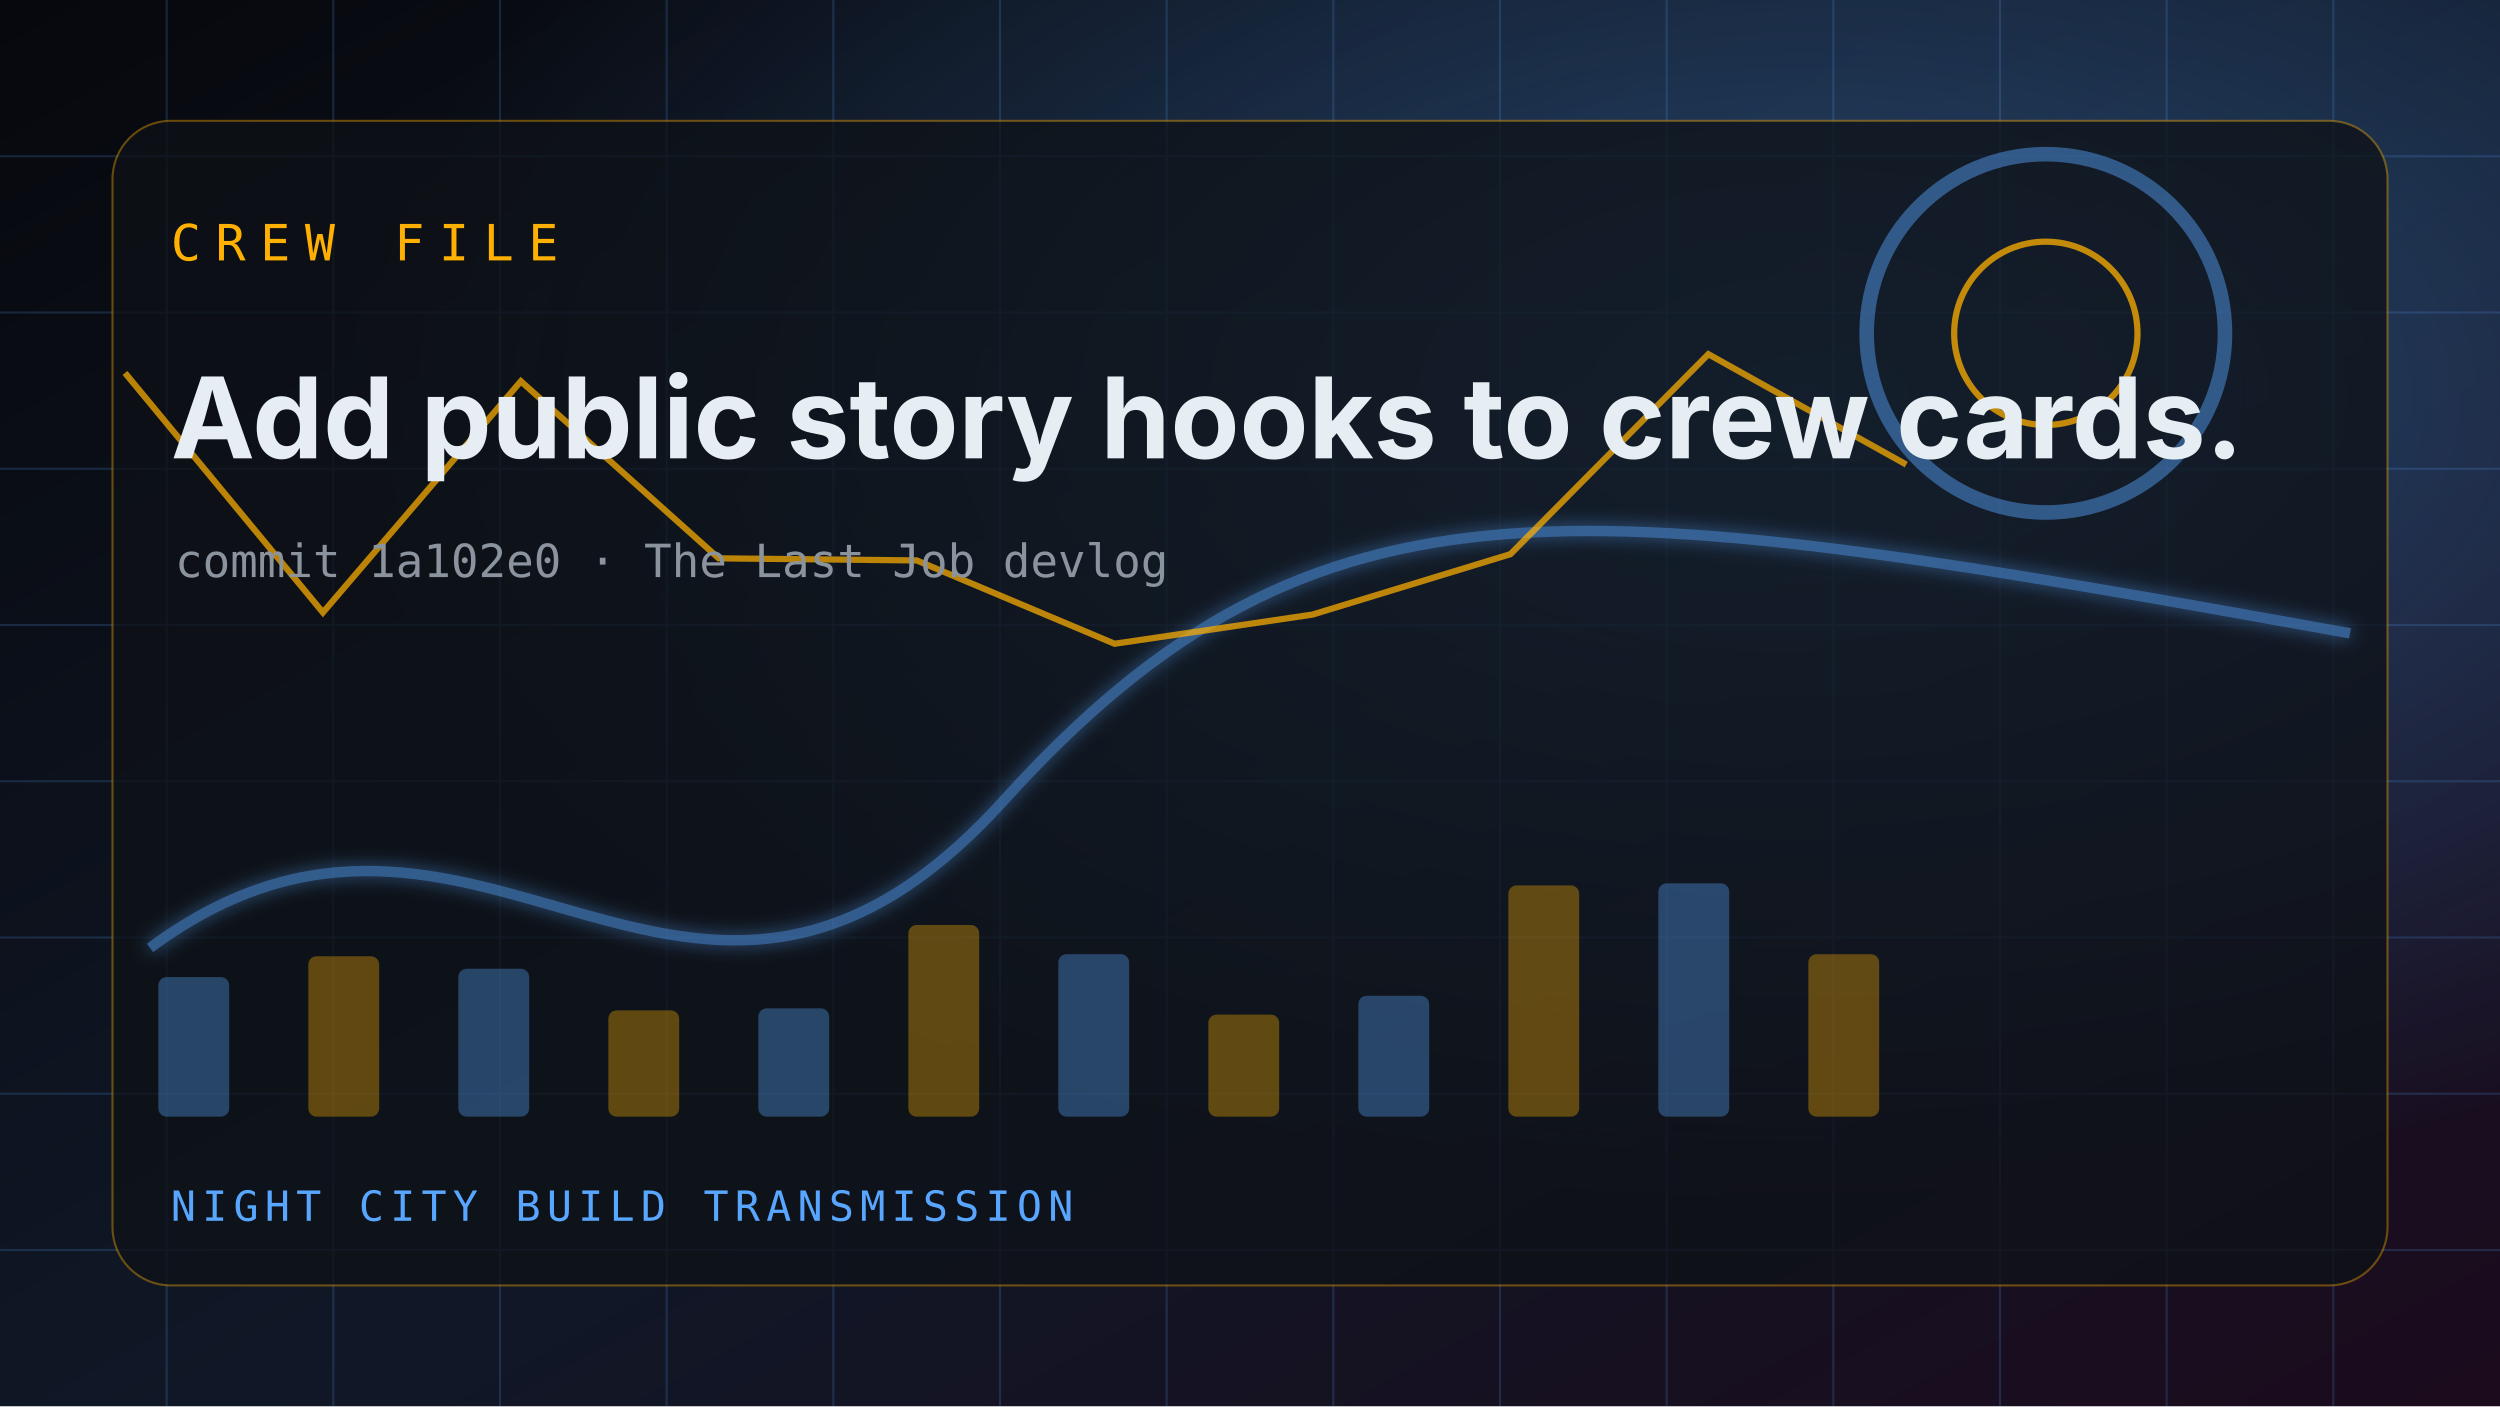
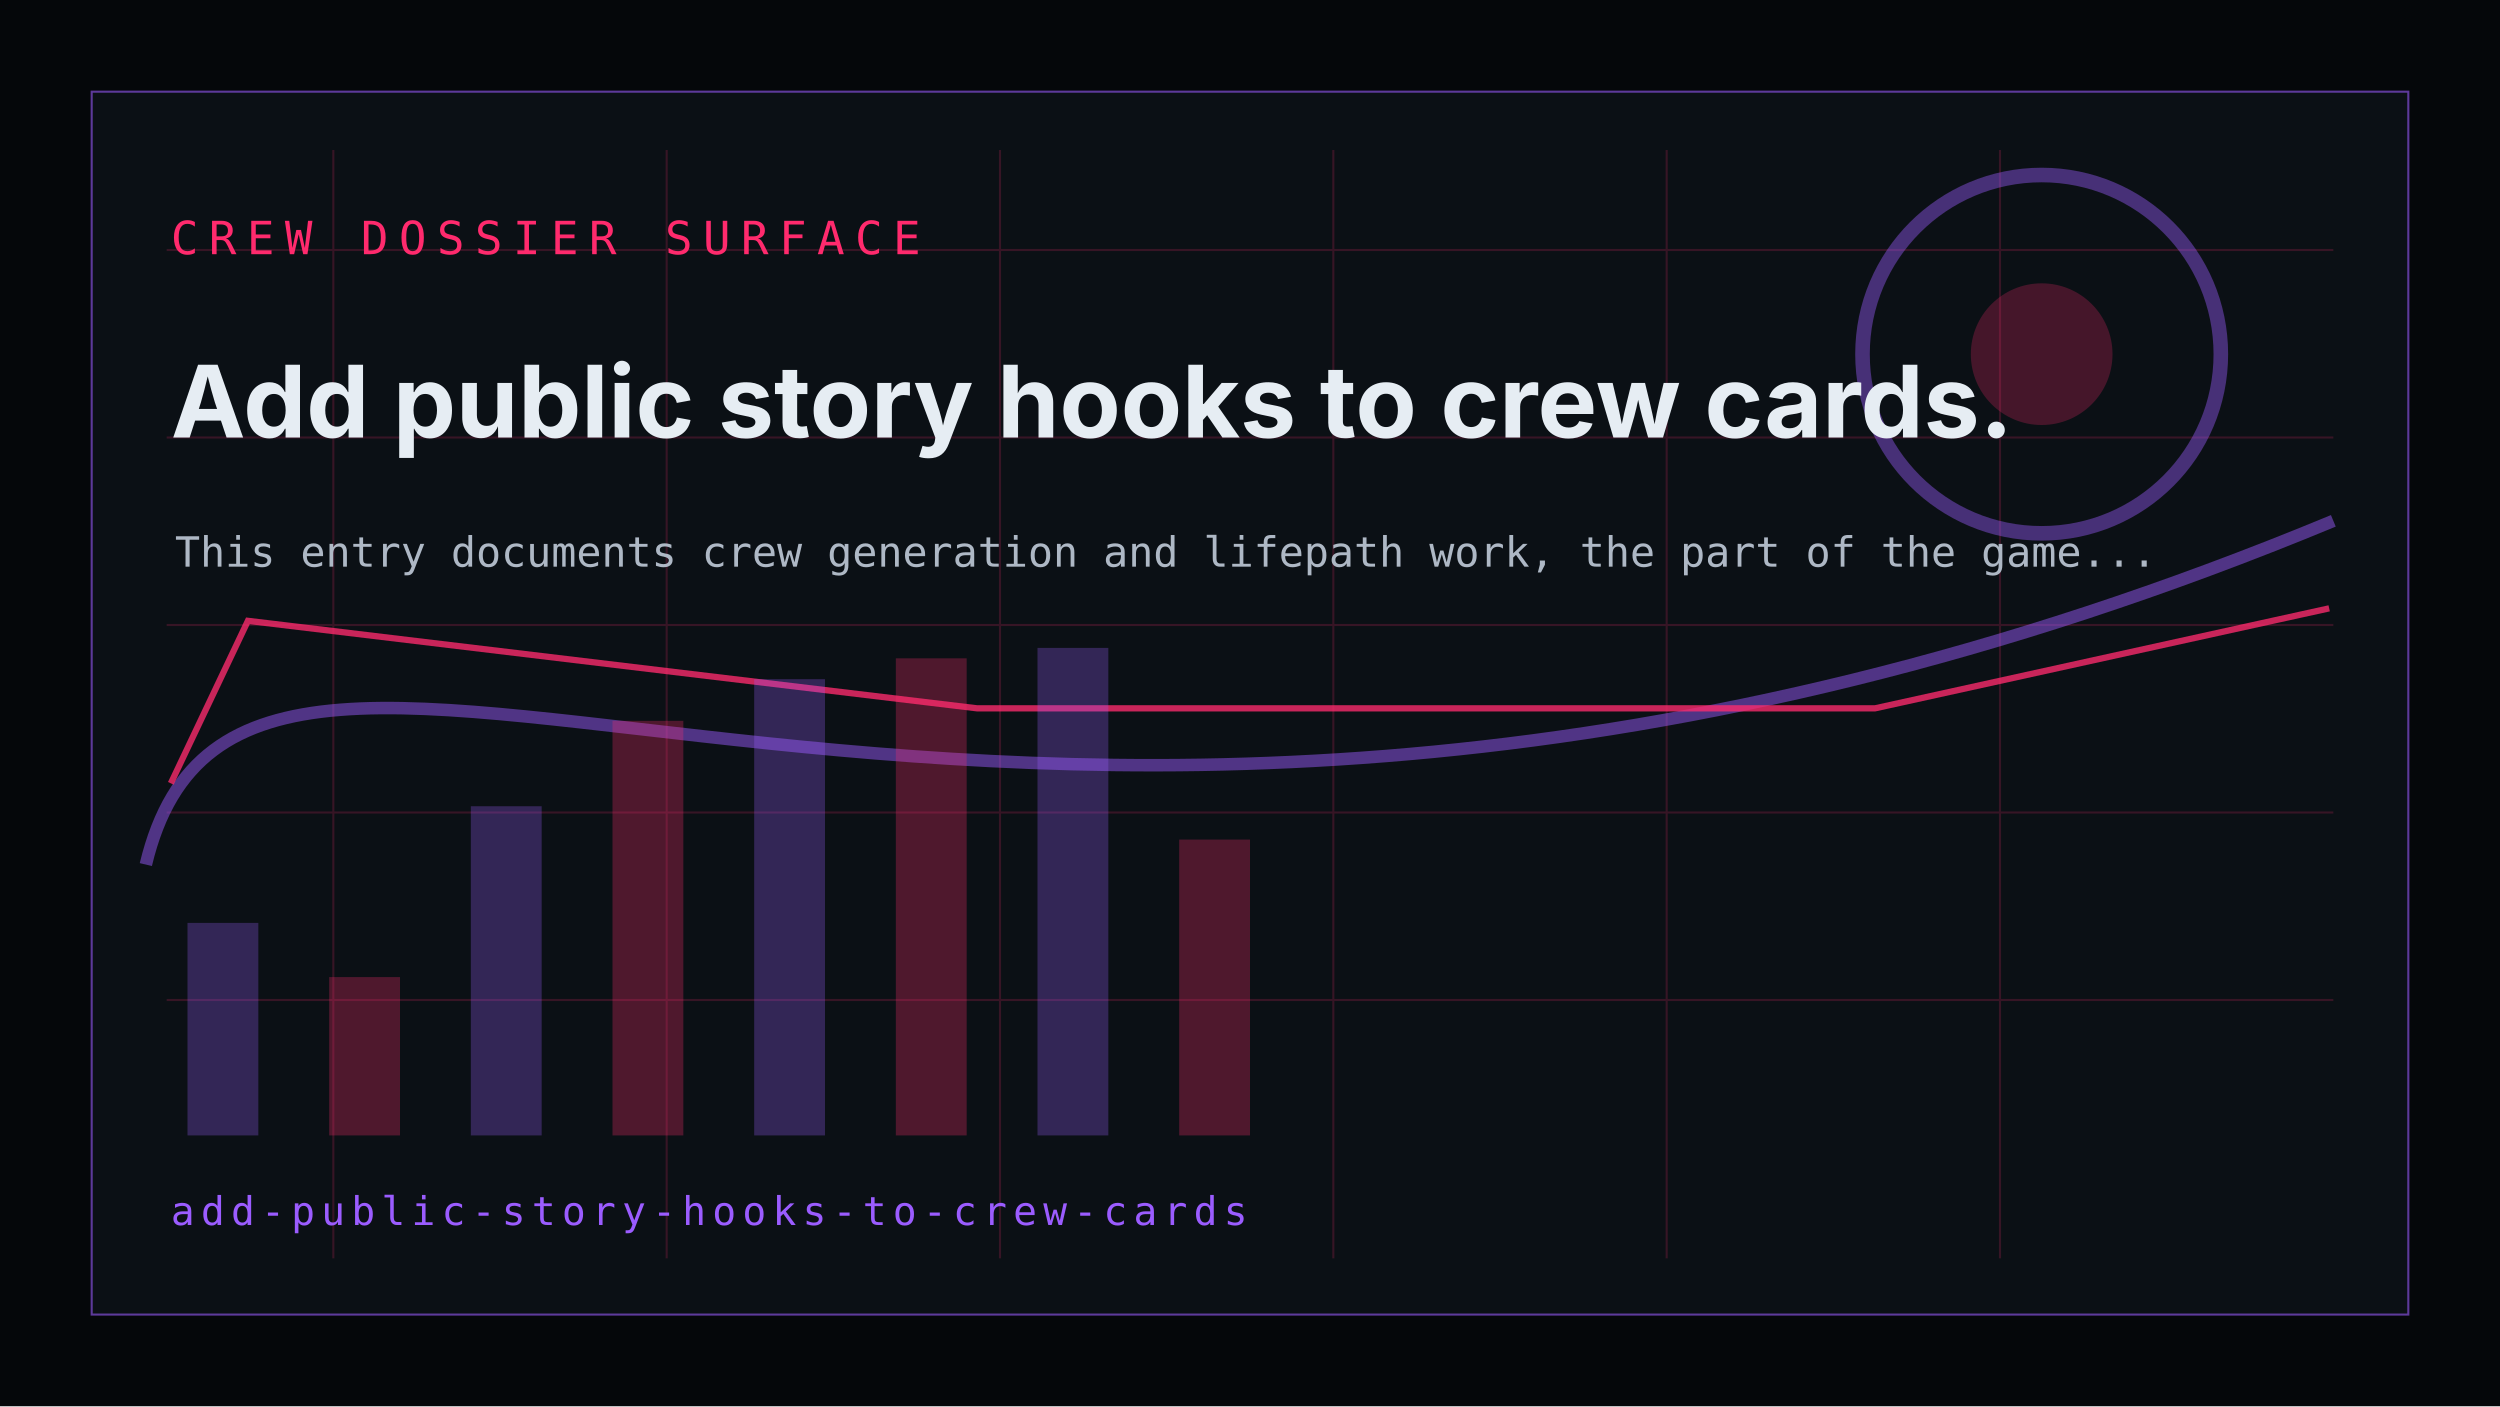
- <svg xmlns="http://www.w3.org/2000/svg" width="1200" height="675" viewBox="0 0 1200 675" role="img" aria-label="Illustration for Add public story hooks to crew cards.">
-   <defs>
-     <linearGradient id="bg" x1="0" y1="0" x2="1" y2="1">
-       <stop offset="0" stop-color="#07080d" />
-       <stop offset="0.54" stop-color="#101827" />
-       <stop offset="1" stop-color="#1b0b1d" />
-     </linearGradient>
-     <radialGradient id="pulse" cx="72%" cy="28%" r="58%">
-       <stop offset="0" stop-color="#58a6ff" stop-opacity="0.34" />
-       <stop offset="1" stop-color="#58a6ff" stop-opacity="0" />
-     </radialGradient>
-     <filter id="glow">
-       <feGaussianBlur stdDeviation="4" result="blur" />
-       <feMerge>
-         <feMergeNode in="blur" />
-         <feMergeNode in="SourceGraphic" />
-       </feMerge>
-     </filter>
-   </defs>
-   <rect width="1200" height="675" fill="url(#bg)" />
-   <rect width="1200" height="675" fill="url(#pulse)" />
-   <g opacity="0.18" stroke="#58a6ff" stroke-width="1">
-     <line x1="80" y1="0" x2="80" y2="675" />
-     <line x1="160" y1="0" x2="160" y2="675" />
-     <line x1="240" y1="0" x2="240" y2="675" />
-     <line x1="320" y1="0" x2="320" y2="675" />
-     <line x1="400" y1="0" x2="400" y2="675" />
-     <line x1="480" y1="0" x2="480" y2="675" />
-     <line x1="560" y1="0" x2="560" y2="675" />
-     <line x1="640" y1="0" x2="640" y2="675" />
-     <line x1="720" y1="0" x2="720" y2="675" />
-     <line x1="800" y1="0" x2="800" y2="675" />
-     <line x1="880" y1="0" x2="880" y2="675" />
-     <line x1="960" y1="0" x2="960" y2="675" />
-     <line x1="1040" y1="0" x2="1040" y2="675" />
-     <line x1="1120" y1="0" x2="1120" y2="675" />
-     <line x1="0" y1="75" x2="1200" y2="75" />
-     <line x1="0" y1="150" x2="1200" y2="150" />
-     <line x1="0" y1="225" x2="1200" y2="225" />
-     <line x1="0" y1="300" x2="1200" y2="300" />
-     <line x1="0" y1="375" x2="1200" y2="375" />
-     <line x1="0" y1="450" x2="1200" y2="450" />
-     <line x1="0" y1="525" x2="1200" y2="525" />
-     <line x1="0" y1="600" x2="1200" y2="600" />
+ <svg xmlns="http://www.w3.org/2000/svg" width="1200" height="675" viewBox="0 0 1200 675" role="img" aria-label="Devlog illustration for Add public story hooks to crew cards.">
+   <rect width="1200" height="675" fill="#05070a" />
+   <rect x="44" y="44" width="1112" height="587" fill="#0b1015" stroke="#9b5cff" stroke-opacity="0.58" />
+   <g opacity="0.18" stroke="#ff2a6d" stroke-width="1">
+     <path d="M80 120 H1120 M80 210 H1120 M80 300 H1120 M80 390 H1120 M80 480 H1120" />
+     <path d="M160 72 V604 M320 72 V604 M480 72 V604 M640 72 V604 M800 72 V604 M960 72 V604" />
  </g>
-   <rect x="54" y="58" width="1092" height="559" rx="28" fill="#0d1117" opacity="0.76" stroke="#ffb000" stroke-opacity="0.5" />
-   <path d="M72 455 C230 338 330 552 482 384 S760 238 1128 304" fill="none" stroke="#58a6ff" stroke-width="5" opacity="0.5" filter="url(#glow)" />
-   <polyline points="60,179 155,294 250,183 345,268 440,269 535,309 630,295 725,266 820,170 915,223" fill="none" stroke="#ffb000" stroke-width="3" opacity="0.72" />
-   <rect x="76" y="469" width="34" height="67" rx="4" fill="#58a6ff" opacity="0.34" />
-   <rect x="148" y="459" width="34" height="77" rx="4" fill="#ffb000" opacity="0.34" />
-   <rect x="220" y="465" width="34" height="71" rx="4" fill="#58a6ff" opacity="0.34" />
-   <rect x="292" y="485" width="34" height="51" rx="4" fill="#ffb000" opacity="0.34" />
-   <rect x="364" y="484" width="34" height="52" rx="4" fill="#58a6ff" opacity="0.34" />
-   <rect x="436" y="444" width="34" height="92" rx="4" fill="#ffb000" opacity="0.34" />
-   <rect x="508" y="458" width="34" height="78" rx="4" fill="#58a6ff" opacity="0.34" />
-   <rect x="580" y="487" width="34" height="49" rx="4" fill="#ffb000" opacity="0.34" />
-   <rect x="652" y="478" width="34" height="58" rx="4" fill="#58a6ff" opacity="0.34" />
-   <rect x="724" y="425" width="34" height="111" rx="4" fill="#ffb000" opacity="0.34" />
-   <rect x="796" y="424" width="34" height="112" rx="4" fill="#58a6ff" opacity="0.34" />
-   <rect x="868" y="458" width="34" height="78" rx="4" fill="#ffb000" opacity="0.34" />
-   <circle cx="982" cy="160" r="86" fill="none" stroke="#58a6ff" stroke-width="7" opacity="0.45" />
-   <circle cx="982" cy="160" r="44" fill="none" stroke="#ffb000" stroke-width="3" opacity="0.75" />
-   <text x="82" y="125" fill="#ffb000" font-family="ui-monospace, SFMono-Regular, Menlo, monospace" font-size="24" letter-spacing="7">CREW FILE</text>
-   <text x="82" y="220" fill="#e6edf3" font-family="Inter, system-ui, sans-serif" font-size="54" font-weight="700">Add public story hooks to crew cards.</text>
-   <text x="84" y="277" fill="#8b949e" font-family="ui-monospace, SFMono-Regular, Menlo, monospace" font-size="22">commit 1a102e0 · The Last Job devlog</text>
-   <text x="82" y="586" fill="#58a6ff" font-family="ui-monospace, SFMono-Regular, Menlo, monospace" font-size="20" letter-spacing="3">NIGHT CITY BUILD TRANSMISSION</text>
+   <path d="M70 415 C 119 210, 469 520, 1120 250" fill="none" stroke="#9b5cff" stroke-width="6" opacity="0.48" />
+   <polyline points="82,376 119,298 469,340 900,340 1118,292" fill="none" stroke="#ff2a6d" stroke-width="3" opacity="0.78" />
+   <rect x="90" y="443" width="34" height="102" fill="#9b5cff" opacity="0.28" />
+   <rect x="158" y="469" width="34" height="76" fill="#ff2a6d" opacity="0.28" />
+   <rect x="226" y="387" width="34" height="158" fill="#9b5cff" opacity="0.28" />
+   <rect x="294" y="346" width="34" height="199" fill="#ff2a6d" opacity="0.28" />
+   <rect x="362" y="326" width="34" height="219" fill="#9b5cff" opacity="0.28" />
+   <rect x="430" y="316" width="34" height="229" fill="#ff2a6d" opacity="0.28" />
+   <rect x="498" y="311" width="34" height="234" fill="#9b5cff" opacity="0.28" />
+   <rect x="566" y="403" width="34" height="142" fill="#ff2a6d" opacity="0.28" />
+   <circle cx="980" cy="170" r="86" fill="none" stroke="#9b5cff" stroke-width="7" opacity="0.42" />
+   <circle cx="980" cy="170" r="34" fill="#ff2a6d" opacity="0.24" />
+   <text x="82" y="122" fill="#ff2a6d" font-family="ui-monospace, SFMono-Regular, Menlo, monospace" font-size="22" letter-spacing="5">CREW DOSSIER SURFACE</text>
+   <text x="82" y="210" fill="#e6edf3" font-family="Inter, system-ui, sans-serif" font-size="48" font-weight="700">Add public story hooks to crew cards.</text>
+   <text x="84" y="272" fill="#aeb8c5" font-family="ui-monospace, SFMono-Regular, Menlo, monospace" font-size="20">This entry documents crew generation and lifepath work, the part of the game...</text>
+   <text x="82" y="588" fill="#9b5cff" font-family="ui-monospace, SFMono-Regular, Menlo, monospace" font-size="19" letter-spacing="3">add-public-story-hooks-to-crew-cards</text>
</svg>
